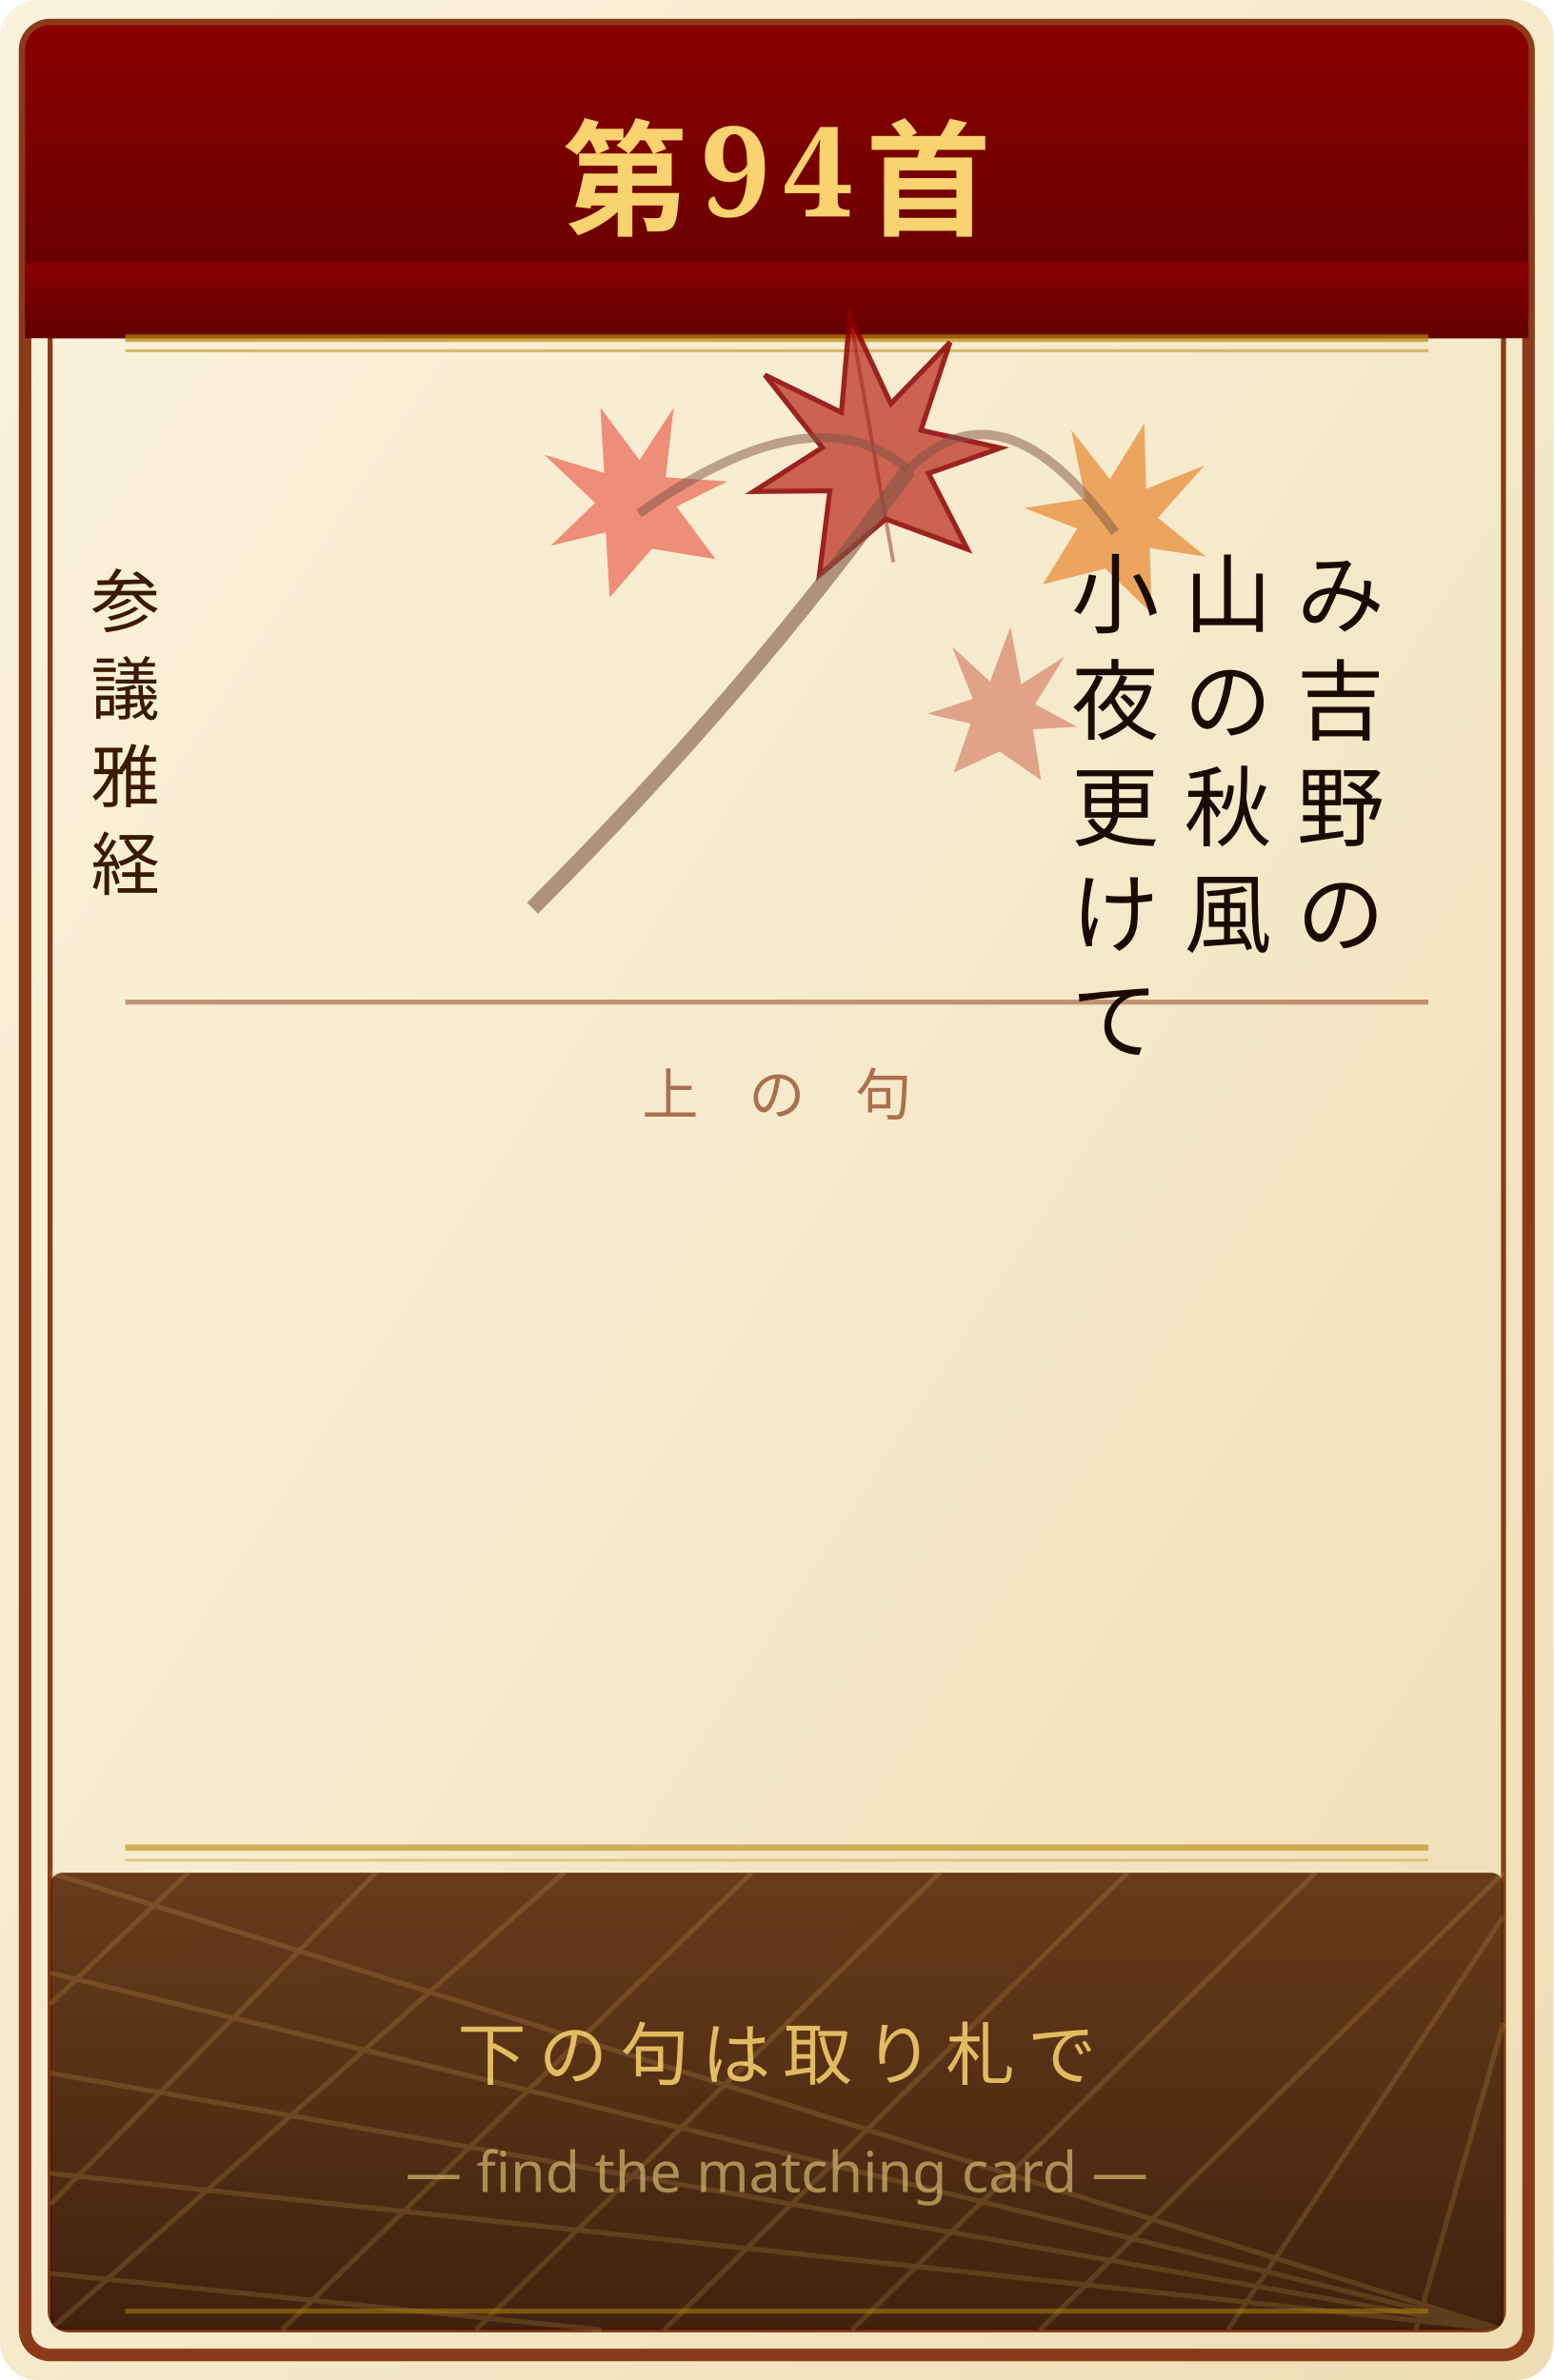
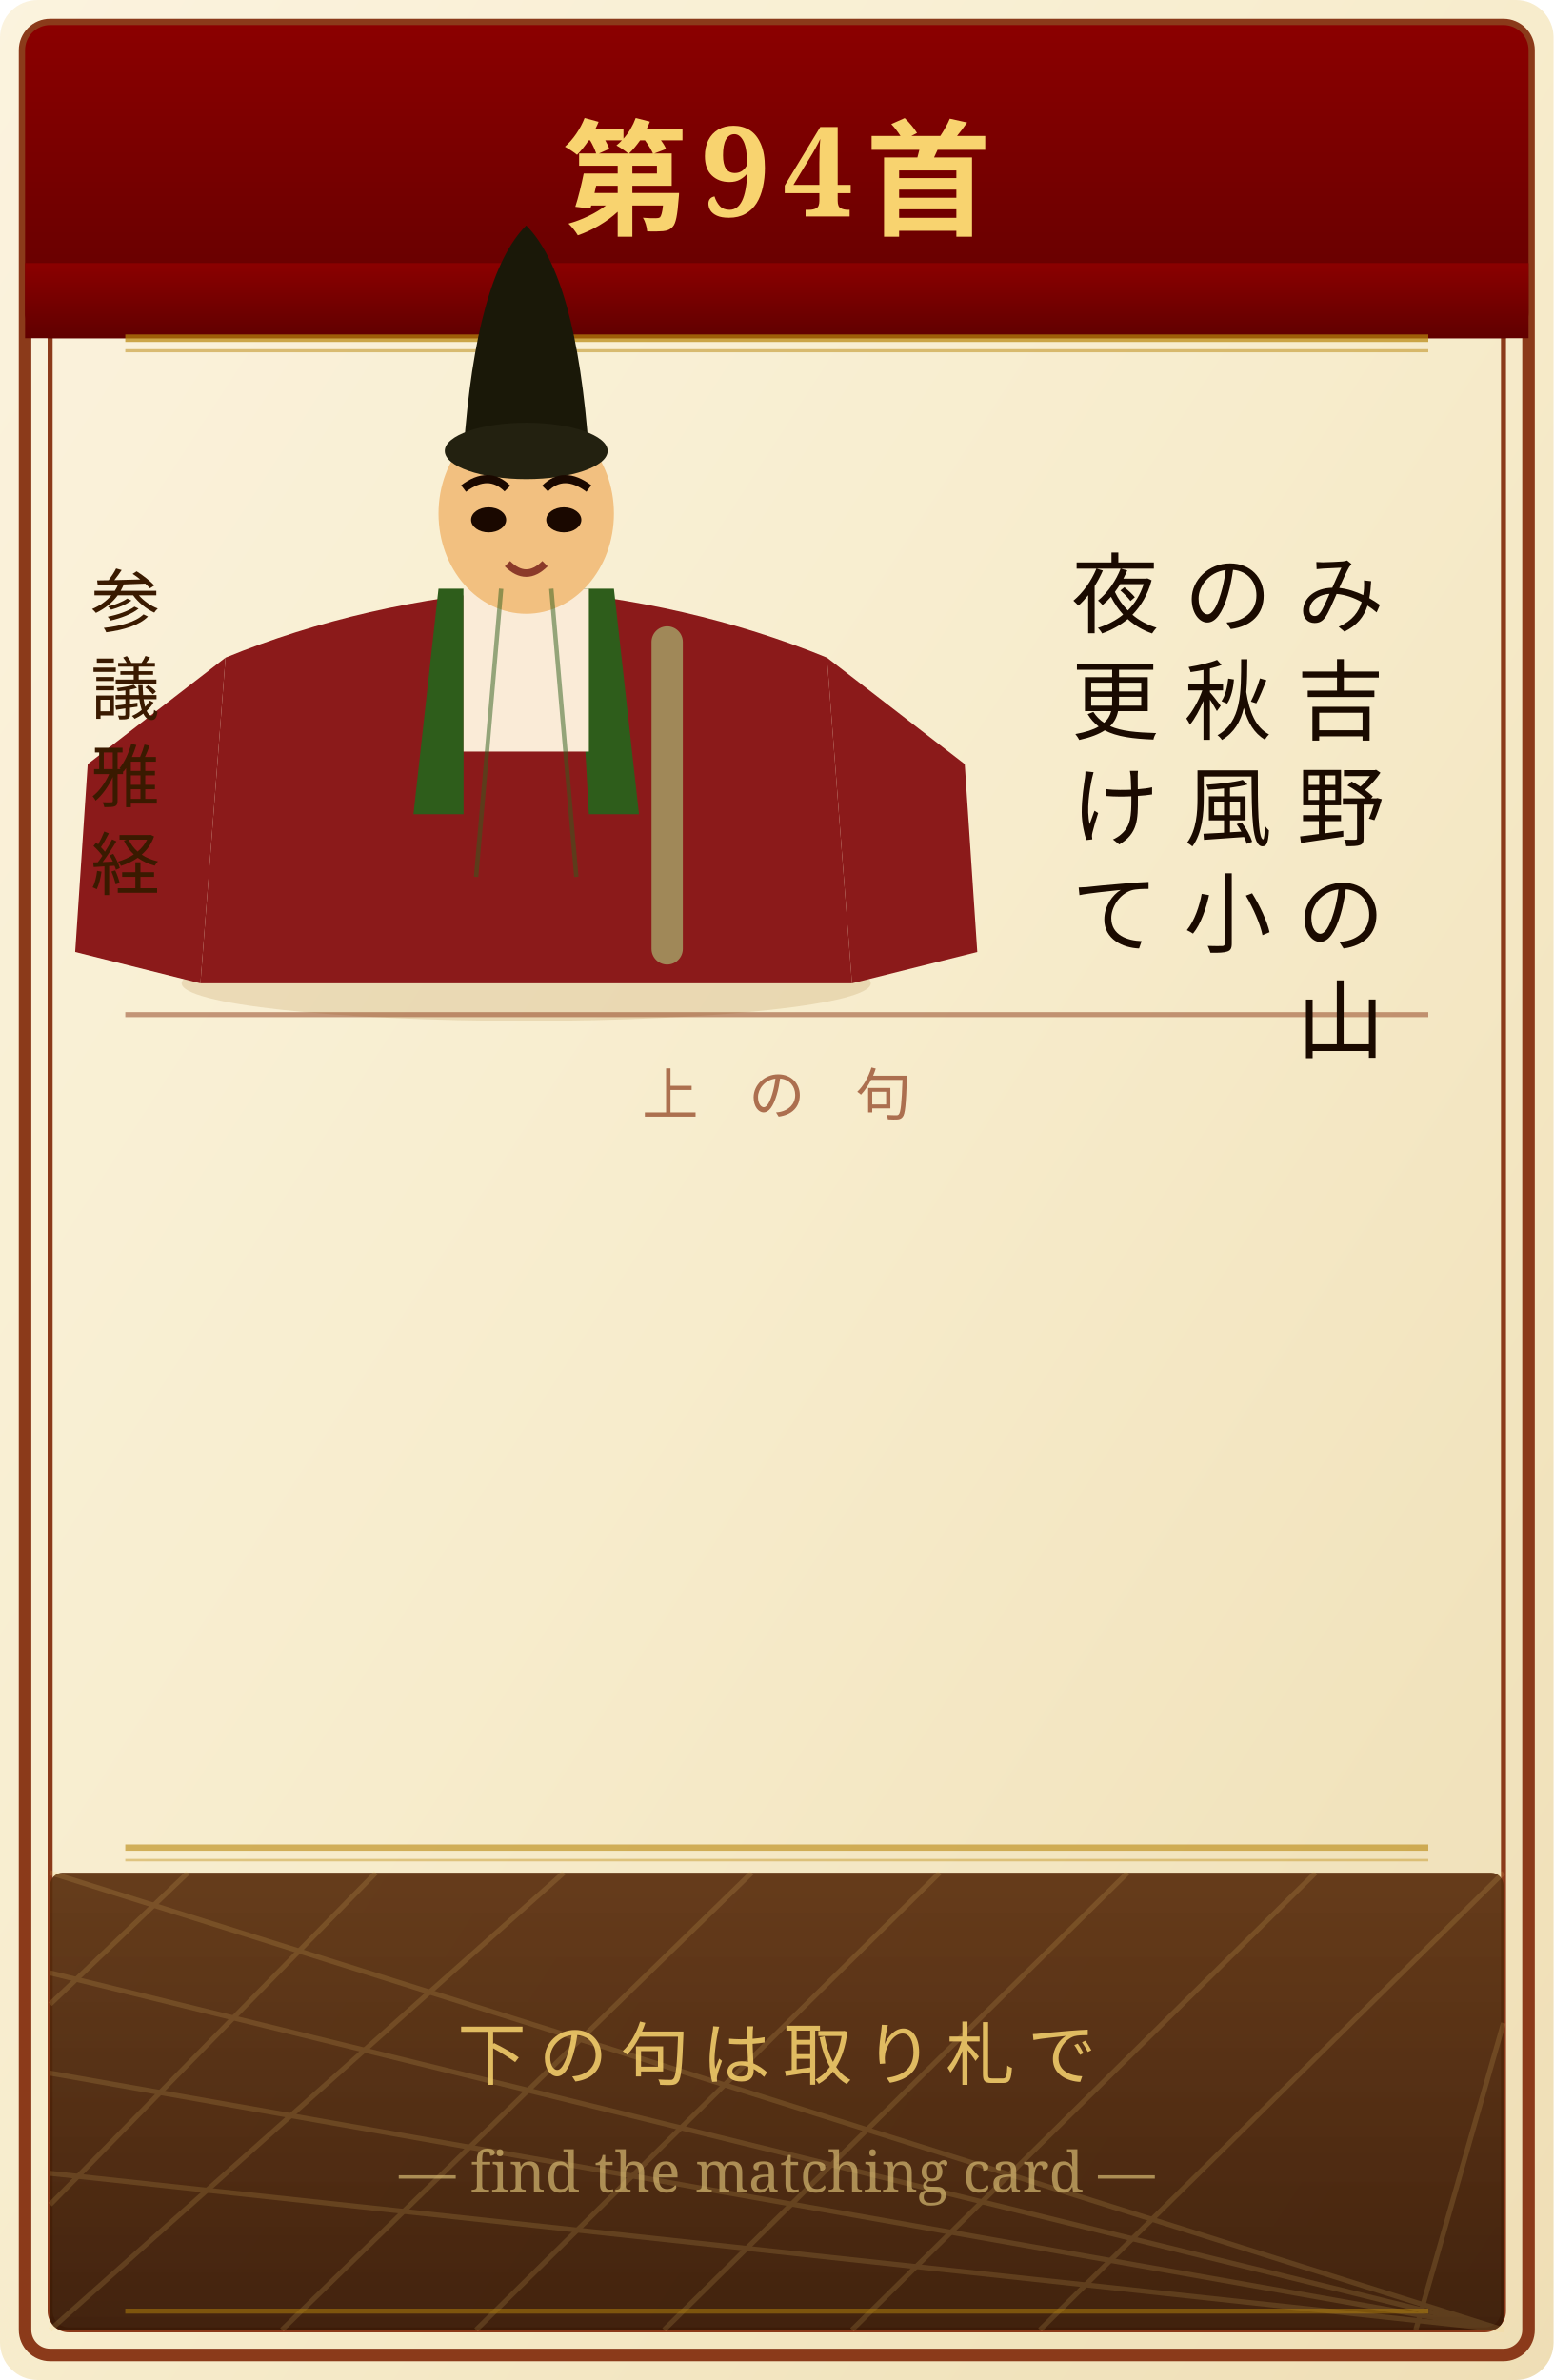
<svg xmlns="http://www.w3.org/2000/svg" viewBox="0 0 248 380" width="248" height="380">
  <defs>
    <linearGradient id="paper94" x1="0%" y1="0%" x2="100%" y2="100%">
      <stop offset="0%" style="stop-color:#fdf6e3" />
      <stop offset="50%" style="stop-color:#f9eed0" />
      <stop offset="100%" style="stop-color:#f0e0b8" />
    </linearGradient>
    <linearGradient id="hdr94" x1="0%" y1="0%" x2="0%" y2="100%">
      <stop offset="0%" style="stop-color:#8b0000" />
      <stop offset="100%" style="stop-color:#600000" />
    </linearGradient>
    <linearGradient id="mask94" x1="0%" y1="0%" x2="0%" y2="100%">
      <stop offset="0%" style="stop-color:#5a2d0c;stop-opacity:0.92" />
      <stop offset="100%" style="stop-color:#3a1a06;stop-opacity:0.96" />
    </linearGradient>
-     <filter id="aged94">
-       <feTurbulence type="fractalNoise" baseFrequency="0.65" numOctaves="3" result="noise" />
-       <feColorMatrix type="saturate" values="0" in="noise" result="grayNoise" />
-       <feBlend in="SourceGraphic" in2="grayNoise" mode="multiply" result="blended" />
-       <feComponentTransfer in="blended">
-         <feFuncA type="linear" slope="1" />
-       </feComponentTransfer>
-     </filter>
-     <clipPath id="cardClip94">
+     <clipPath id="cc94">
      <rect x="0" y="0" width="248" height="380" rx="6" />
    </clipPath>
  </defs>
-   <g clip-path="url(#cardClip94)">
+   <g clip-path="url(#cc94)">
    <rect width="248" height="380" fill="url(#paper94)" />
-     <rect width="248" height="380" fill="#c8a870" opacity="0.06" />
+     <rect width="248" height="380" fill="#c8a870" opacity="0.04" />
    <rect x="4" y="4" width="240" height="372" rx="4" fill="none" stroke="#8b3a1a" stroke-width="2" />
    <rect x="8" y="8" width="232" height="364" rx="3" fill="none" stroke="#8b3a1a" stroke-width="0.8" />
    <rect x="4" y="4" width="240" height="50" rx="4" fill="url(#hdr94)" />
    <rect x="4" y="42" width="240" height="12" fill="url(#hdr94)" />
    <text x="124" y="36" text-anchor="middle" font-family="'Hiragino Mincho ProN','Yu Mincho','MS Mincho',serif" font-size="20" fill="#f8d36f" font-weight="bold" letter-spacing="2">第94首</text>
    <line x1="20" y1="54" x2="228" y2="54" stroke="#b8860b" stroke-width="1.2" opacity="0.7" />
    <line x1="20" y1="56" x2="228" y2="56" stroke="#b8860b" stroke-width="0.5" opacity="0.5" />
-     <g opacity="0.85" transform="translate(140,90)">
-       <g transform="translate(0,-15) rotate(-10)">
-         <path d="M0,-25 L4,-10 L15,-18 L8,-5 L20,0 L8,2 L12,15 L0,8 L-12,15 L-8,2 L-20,0 L-8,-5 L-15,-18 L-4,-10 Z" fill="#c0392b" opacity="0.9" />
-         <path d="M0,-25 L4,-10 L15,-18 L8,-5 L20,0 L8,2 L12,15 L0,8 L-12,15 L-8,2 L-20,0 L-8,-5 L-15,-18 L-4,-10 Z" fill="none" stroke="#8b0000" stroke-width="0.8" />
-         <line x1="0" y1="-25" x2="0" y2="15" stroke="#8b0000" stroke-width="0.6" opacity="0.5" />
-         <line x1="8" y1="-5" x2="15" y2="-18" stroke="#8b0000" stroke-width="0.5" opacity="0.5" />
-         <line x1="-8" y1="-5" x2="-15" y2="-18" stroke="#8b0000" stroke-width="0.5" opacity="0.5" />
-       </g>
-       <g transform="translate(38,-5) rotate(15)" opacity="0.75">
-         <path d="M0,-18 L3,-8 L11,-14 L6,-4 L15,0 L6,1 L9,11 L0,6 L-9,11 L-6,1 L-15,0 L-6,-4 L-11,-14 L-3,-8 Z" fill="#e67e22" />
-       </g>
-       <g transform="translate(-38,-8) rotate(-20)" opacity="0.7">
-         <path d="M0,-18 L3,-8 L11,-14 L6,-4 L15,0 L6,1 L9,11 L0,6 L-9,11 L-6,1 L-15,0 L-6,-4 L-11,-14 L-3,-8 Z" fill="#e74c3c" />
-       </g>
-       <g transform="translate(20,25) rotate(5)" opacity="0.6">
-         <path d="M0,-15 L2.5,-6 L9,-11 L5,-3 L12,0 L5,1 L7,9 L0,5 L-7,9 L-5,1 L-12,0 L-5,-3 L-9,-11 L-2.5,-6 Z" fill="#c0392b" opacity="0.8" />
-       </g>
-       <path d="M-55,55 Q-20,20 5,-15" stroke="#6b3a2a" stroke-width="2.5" fill="none" opacity="0.6" />
-       <path d="M5,-15 Q20,-30 38,-5" stroke="#6b3a2a" stroke-width="1.5" fill="none" opacity="0.5" />
-       <path d="M5,-15 Q-10,-28 -38,-8" stroke="#6b3a2a" stroke-width="1.5" fill="none" opacity="0.5" />
+     <g transform="translate(0,0)">
+       <ellipse cx="84" cy="157" rx="55" ry="6" fill="#C8A870" opacity="0.3" />
+       <path d="M32,157 L36,105 Q58,96 84,94 Q110,96 132,105 L136,157 Z" fill="#8B1A1A" />
+       <path d="M36,105 L14,122 L12,152 L32,157 Z" fill="#8B1A1A" />
+       <path d="M132,105 L154,122 L156,152 L136,157 Z" fill="#8B1A1A" />
+       <path d="M70,94 L66,130 L74,130 L74,94 Z" fill="#2E5D1B" />
+       <path d="M92,94 L94,130 L102,130 L98,94 Z" fill="#2E5D1B" />
+       <path d="M74,94 L74,120 L94,120 L94,94 Z" fill="#FAEBD7" />
+       <ellipse cx="84" cy="82" rx="14" ry="16" fill="#F2C080" />
+       <path d="M74,72 Q76,44 84,36 Q92,44 94,72 Z" fill="#1a1808" />
+       <ellipse cx="84" cy="72" rx="13" ry="4.5" fill="#232110" />
+       <ellipse cx="78" cy="83" rx="2.8" ry="2" fill="#1a0800" />
+       <ellipse cx="90" cy="83" rx="2.8" ry="2" fill="#1a0800" />
+       <path d="M74,78 Q78,75 81,78" stroke="#1a0800" stroke-width="1.3" fill="none" />
+       <path d="M87,78 Q90,75 94,78" stroke="#1a0800" stroke-width="1.3" fill="none" />
+       <path d="M81,90 Q84,93 87,90" stroke="#8B3A2A" stroke-width="1.2" fill="none" />
+       <rect x="104" y="100" width="5" height="54" rx="2.5" fill="#A08858" />
+       <path d="M80,94 L76,140" stroke="#2E5D1B" stroke-width="0.7" opacity="0.5" />
+       <path d="M88,94 L92,140" stroke="#2E5D1B" stroke-width="0.7" opacity="0.5" />
    </g>
-     <line x1="20" y1="160" x2="228" y2="160" stroke="#8b3a1a" stroke-width="0.8" opacity="0.5" />
+     <line x1="20" y1="162" x2="228" y2="162" stroke="#8b3a1a" stroke-width="0.8" opacity="0.5" />
    <text x="124" y="178" text-anchor="middle" font-family="'Hiragino Mincho ProN','Yu Mincho','MS Mincho',serif" font-size="9" fill="#8b3a1a" opacity="0.7" letter-spacing="3">上 の 句</text>
    <text x="214" y="100" font-family="'Hiragino Mincho ProN','Yu Mincho','MS Mincho',serif" font-size="14" fill="#1a0a00" text-anchor="middle">み</text>
    <text x="214" y="117" font-family="'Hiragino Mincho ProN','Yu Mincho','MS Mincho',serif" font-size="14" fill="#1a0a00" text-anchor="middle">吉</text>
    <text x="214" y="134" font-family="'Hiragino Mincho ProN','Yu Mincho','MS Mincho',serif" font-size="14" fill="#1a0a00" text-anchor="middle">野</text>
    <text x="214" y="151" font-family="'Hiragino Mincho ProN','Yu Mincho','MS Mincho',serif" font-size="14" fill="#1a0a00" text-anchor="middle">の</text>
-     <text x="196" y="100" font-family="'Hiragino Mincho ProN','Yu Mincho','MS Mincho',serif" font-size="14" fill="#1a0a00" text-anchor="middle">山</text>
-     <text x="196" y="117" font-family="'Hiragino Mincho ProN','Yu Mincho','MS Mincho',serif" font-size="14" fill="#1a0a00" text-anchor="middle">の</text>
-     <text x="196" y="134" font-family="'Hiragino Mincho ProN','Yu Mincho','MS Mincho',serif" font-size="14" fill="#1a0a00" text-anchor="middle">秋</text>
-     <text x="196" y="151" font-family="'Hiragino Mincho ProN','Yu Mincho','MS Mincho',serif" font-size="14" fill="#1a0a00" text-anchor="middle">風</text>
-     <text x="178" y="100" font-family="'Hiragino Mincho ProN','Yu Mincho','MS Mincho',serif" font-size="14" fill="#1a0a00" text-anchor="middle">小</text>
-     <text x="178" y="117" font-family="'Hiragino Mincho ProN','Yu Mincho','MS Mincho',serif" font-size="14" fill="#1a0a00" text-anchor="middle">夜</text>
-     <text x="178" y="134" font-family="'Hiragino Mincho ProN','Yu Mincho','MS Mincho',serif" font-size="14" fill="#1a0a00" text-anchor="middle">更</text>
-     <text x="178" y="151" font-family="'Hiragino Mincho ProN','Yu Mincho','MS Mincho',serif" font-size="14" fill="#1a0a00" text-anchor="middle">け</text>
-     <text x="178" y="168" font-family="'Hiragino Mincho ProN','Yu Mincho','MS Mincho',serif" font-size="14" fill="#1a0a00" text-anchor="middle">て</text>
+     <text x="214" y="168" font-family="'Hiragino Mincho ProN','Yu Mincho','MS Mincho',serif" font-size="14" fill="#1a0a00" text-anchor="middle">山</text>
+     <text x="196" y="100" font-family="'Hiragino Mincho ProN','Yu Mincho','MS Mincho',serif" font-size="14" fill="#1a0a00" text-anchor="middle">の</text>
+     <text x="196" y="117" font-family="'Hiragino Mincho ProN','Yu Mincho','MS Mincho',serif" font-size="14" fill="#1a0a00" text-anchor="middle">秋</text>
+     <text x="196" y="134" font-family="'Hiragino Mincho ProN','Yu Mincho','MS Mincho',serif" font-size="14" fill="#1a0a00" text-anchor="middle">風</text>
+     <text x="196" y="151" font-family="'Hiragino Mincho ProN','Yu Mincho','MS Mincho',serif" font-size="14" fill="#1a0a00" text-anchor="middle">小</text>
+     <text x="178" y="100" font-family="'Hiragino Mincho ProN','Yu Mincho','MS Mincho',serif" font-size="14" fill="#1a0a00" text-anchor="middle">夜</text>
+     <text x="178" y="117" font-family="'Hiragino Mincho ProN','Yu Mincho','MS Mincho',serif" font-size="14" fill="#1a0a00" text-anchor="middle">更</text>
+     <text x="178" y="134" font-family="'Hiragino Mincho ProN','Yu Mincho','MS Mincho',serif" font-size="14" fill="#1a0a00" text-anchor="middle">け</text>
+     <text x="178" y="151" font-family="'Hiragino Mincho ProN','Yu Mincho','MS Mincho',serif" font-size="14" fill="#1a0a00" text-anchor="middle">て</text>
    <text x="20" y="100" font-family="'Hiragino Mincho ProN','Yu Mincho','MS Mincho',serif" font-size="11" fill="#3a1a00" text-anchor="middle">参</text>
    <text x="20" y="114" font-family="'Hiragino Mincho ProN','Yu Mincho','MS Mincho',serif" font-size="11" fill="#3a1a00" text-anchor="middle">議</text>
    <text x="20" y="128" font-family="'Hiragino Mincho ProN','Yu Mincho','MS Mincho',serif" font-size="11" fill="#3a1a00" text-anchor="middle">雅</text>
    <text x="20" y="142" font-family="'Hiragino Mincho ProN','Yu Mincho','MS Mincho',serif" font-size="11" fill="#3a1a00" text-anchor="middle">経</text>
    <line x1="20" y1="295" x2="228" y2="295" stroke="#b8860b" stroke-width="1" opacity="0.6" />
    <line x1="20" y1="297" x2="228" y2="297" stroke="#b8860b" stroke-width="0.4" opacity="0.4" />
    <rect x="8" y="299" width="232" height="73" rx="2" fill="url(#mask94)" />
    <g opacity="0.15">
      <line x1="8" y1="299" x2="240" y2="372" stroke="#f8d36f" stroke-width="0.8" />
      <line x1="8" y1="315" x2="240" y2="372" stroke="#f8d36f" stroke-width="0.8" />
      <line x1="8" y1="331" x2="240" y2="372" stroke="#f8d36f" stroke-width="0.8" />
      <line x1="8" y1="347" x2="240" y2="372" stroke="#f8d36f" stroke-width="0.8" />
-       <line x1="8" y1="363" x2="96" y2="372" stroke="#f8d36f" stroke-width="0.8" />
-       <line x1="8" y1="299" x2="8" y2="299" stroke="#f8d36f" stroke-width="0.8" />
      <line x1="30" y1="299" x2="8" y2="320" stroke="#f8d36f" stroke-width="0.8" />
      <line x1="60" y1="299" x2="8" y2="352" stroke="#f8d36f" stroke-width="0.8" />
      <line x1="90" y1="299" x2="8" y2="372" stroke="#f8d36f" stroke-width="0.8" />
      <line x1="120" y1="299" x2="45" y2="372" stroke="#f8d36f" stroke-width="0.8" />
      <line x1="150" y1="299" x2="76" y2="372" stroke="#f8d36f" stroke-width="0.8" />
      <line x1="180" y1="299" x2="106" y2="372" stroke="#f8d36f" stroke-width="0.8" />
      <line x1="210" y1="299" x2="136" y2="372" stroke="#f8d36f" stroke-width="0.8" />
      <line x1="240" y1="299" x2="166" y2="372" stroke="#f8d36f" stroke-width="0.8" />
-       <line x1="240" y1="306" x2="196" y2="372" stroke="#f8d36f" stroke-width="0.8" />
      <line x1="240" y1="323" x2="226" y2="372" stroke="#f8d36f" stroke-width="0.8" />
    </g>
    <text x="124" y="332" text-anchor="middle" font-family="'Hiragino Mincho ProN','Yu Mincho','MS Mincho',serif" font-size="11" fill="#f8d36f" opacity="0.85" letter-spacing="2">下の句は取り札で</text>
-     <text x="124" y="350" text-anchor="middle" font-family="'Hiragino Mincho ProN','Yu Mincho',sans-serif" font-size="9" fill="#d4b870" opacity="0.7">— find the matching card —</text>
+     <text x="124" y="350" text-anchor="middle" font-family="'Hiragino Mincho ProN','Yu Mincho','MS Mincho',serif" font-size="9" fill="#d4b870" opacity="0.7">— find the matching card —</text>
    <line x1="20" y1="369" x2="228" y2="369" stroke="#b8860b" stroke-width="0.8" opacity="0.5" />
  </g>
</svg>
